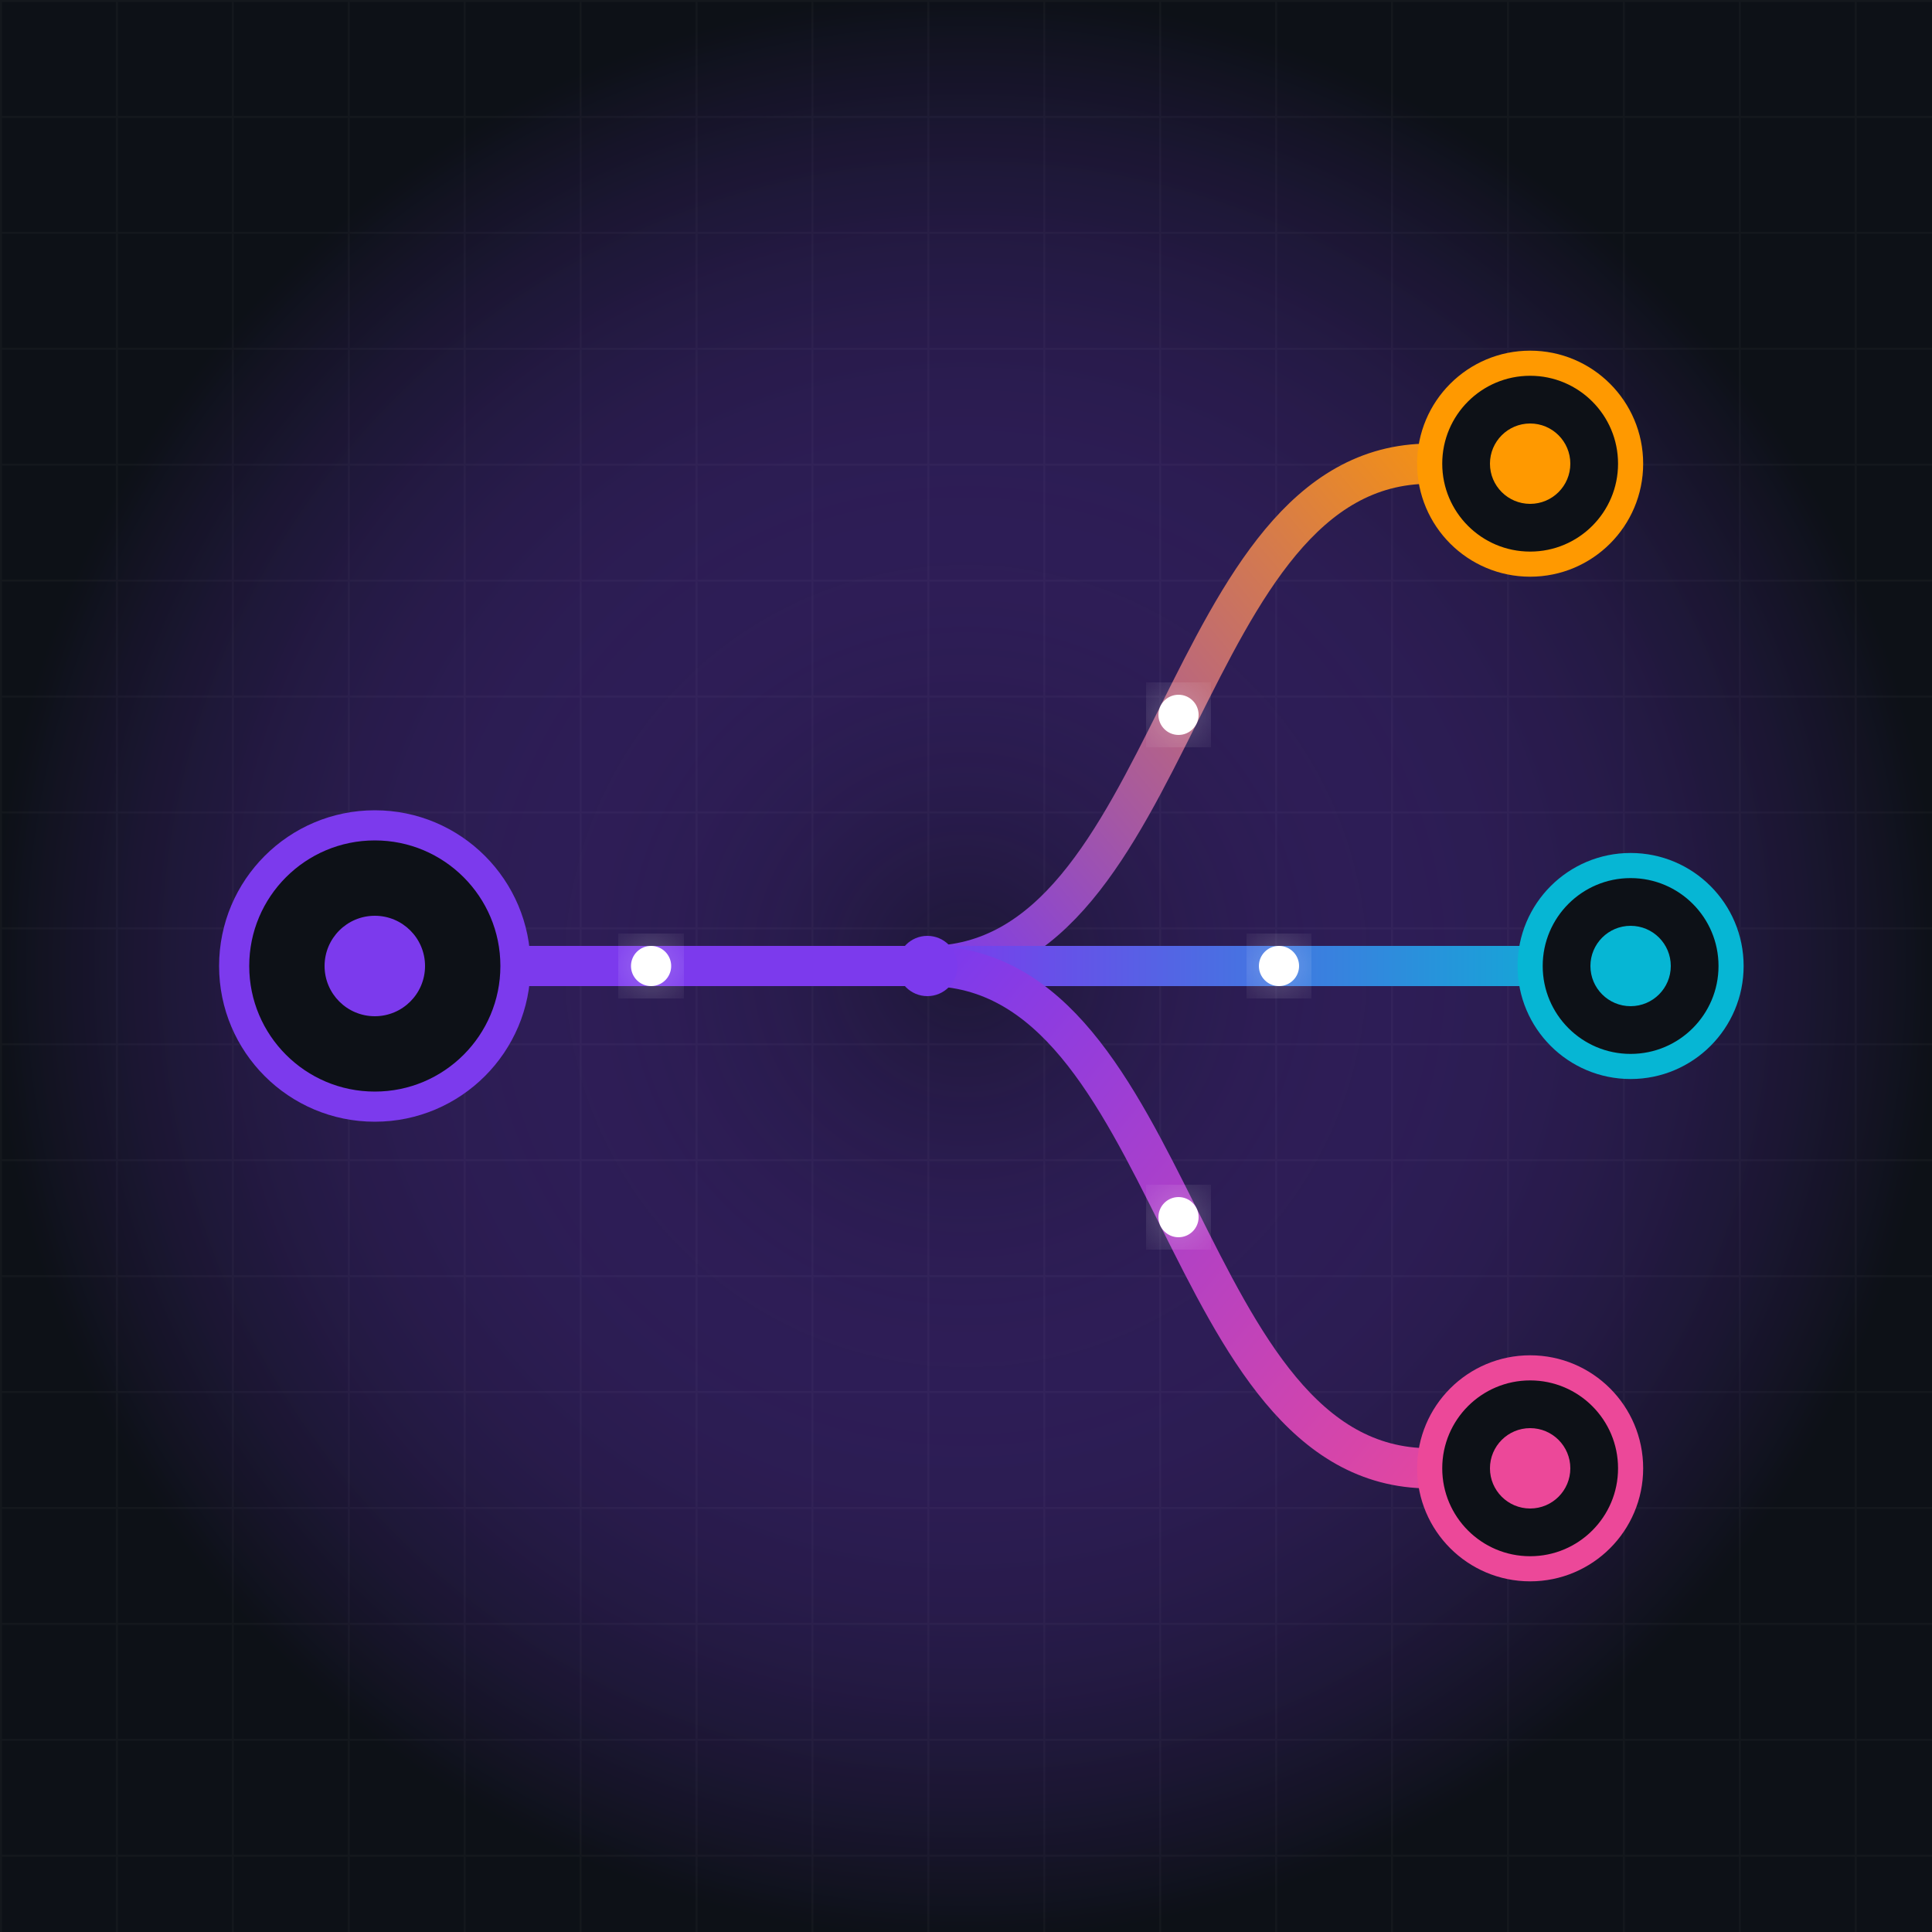
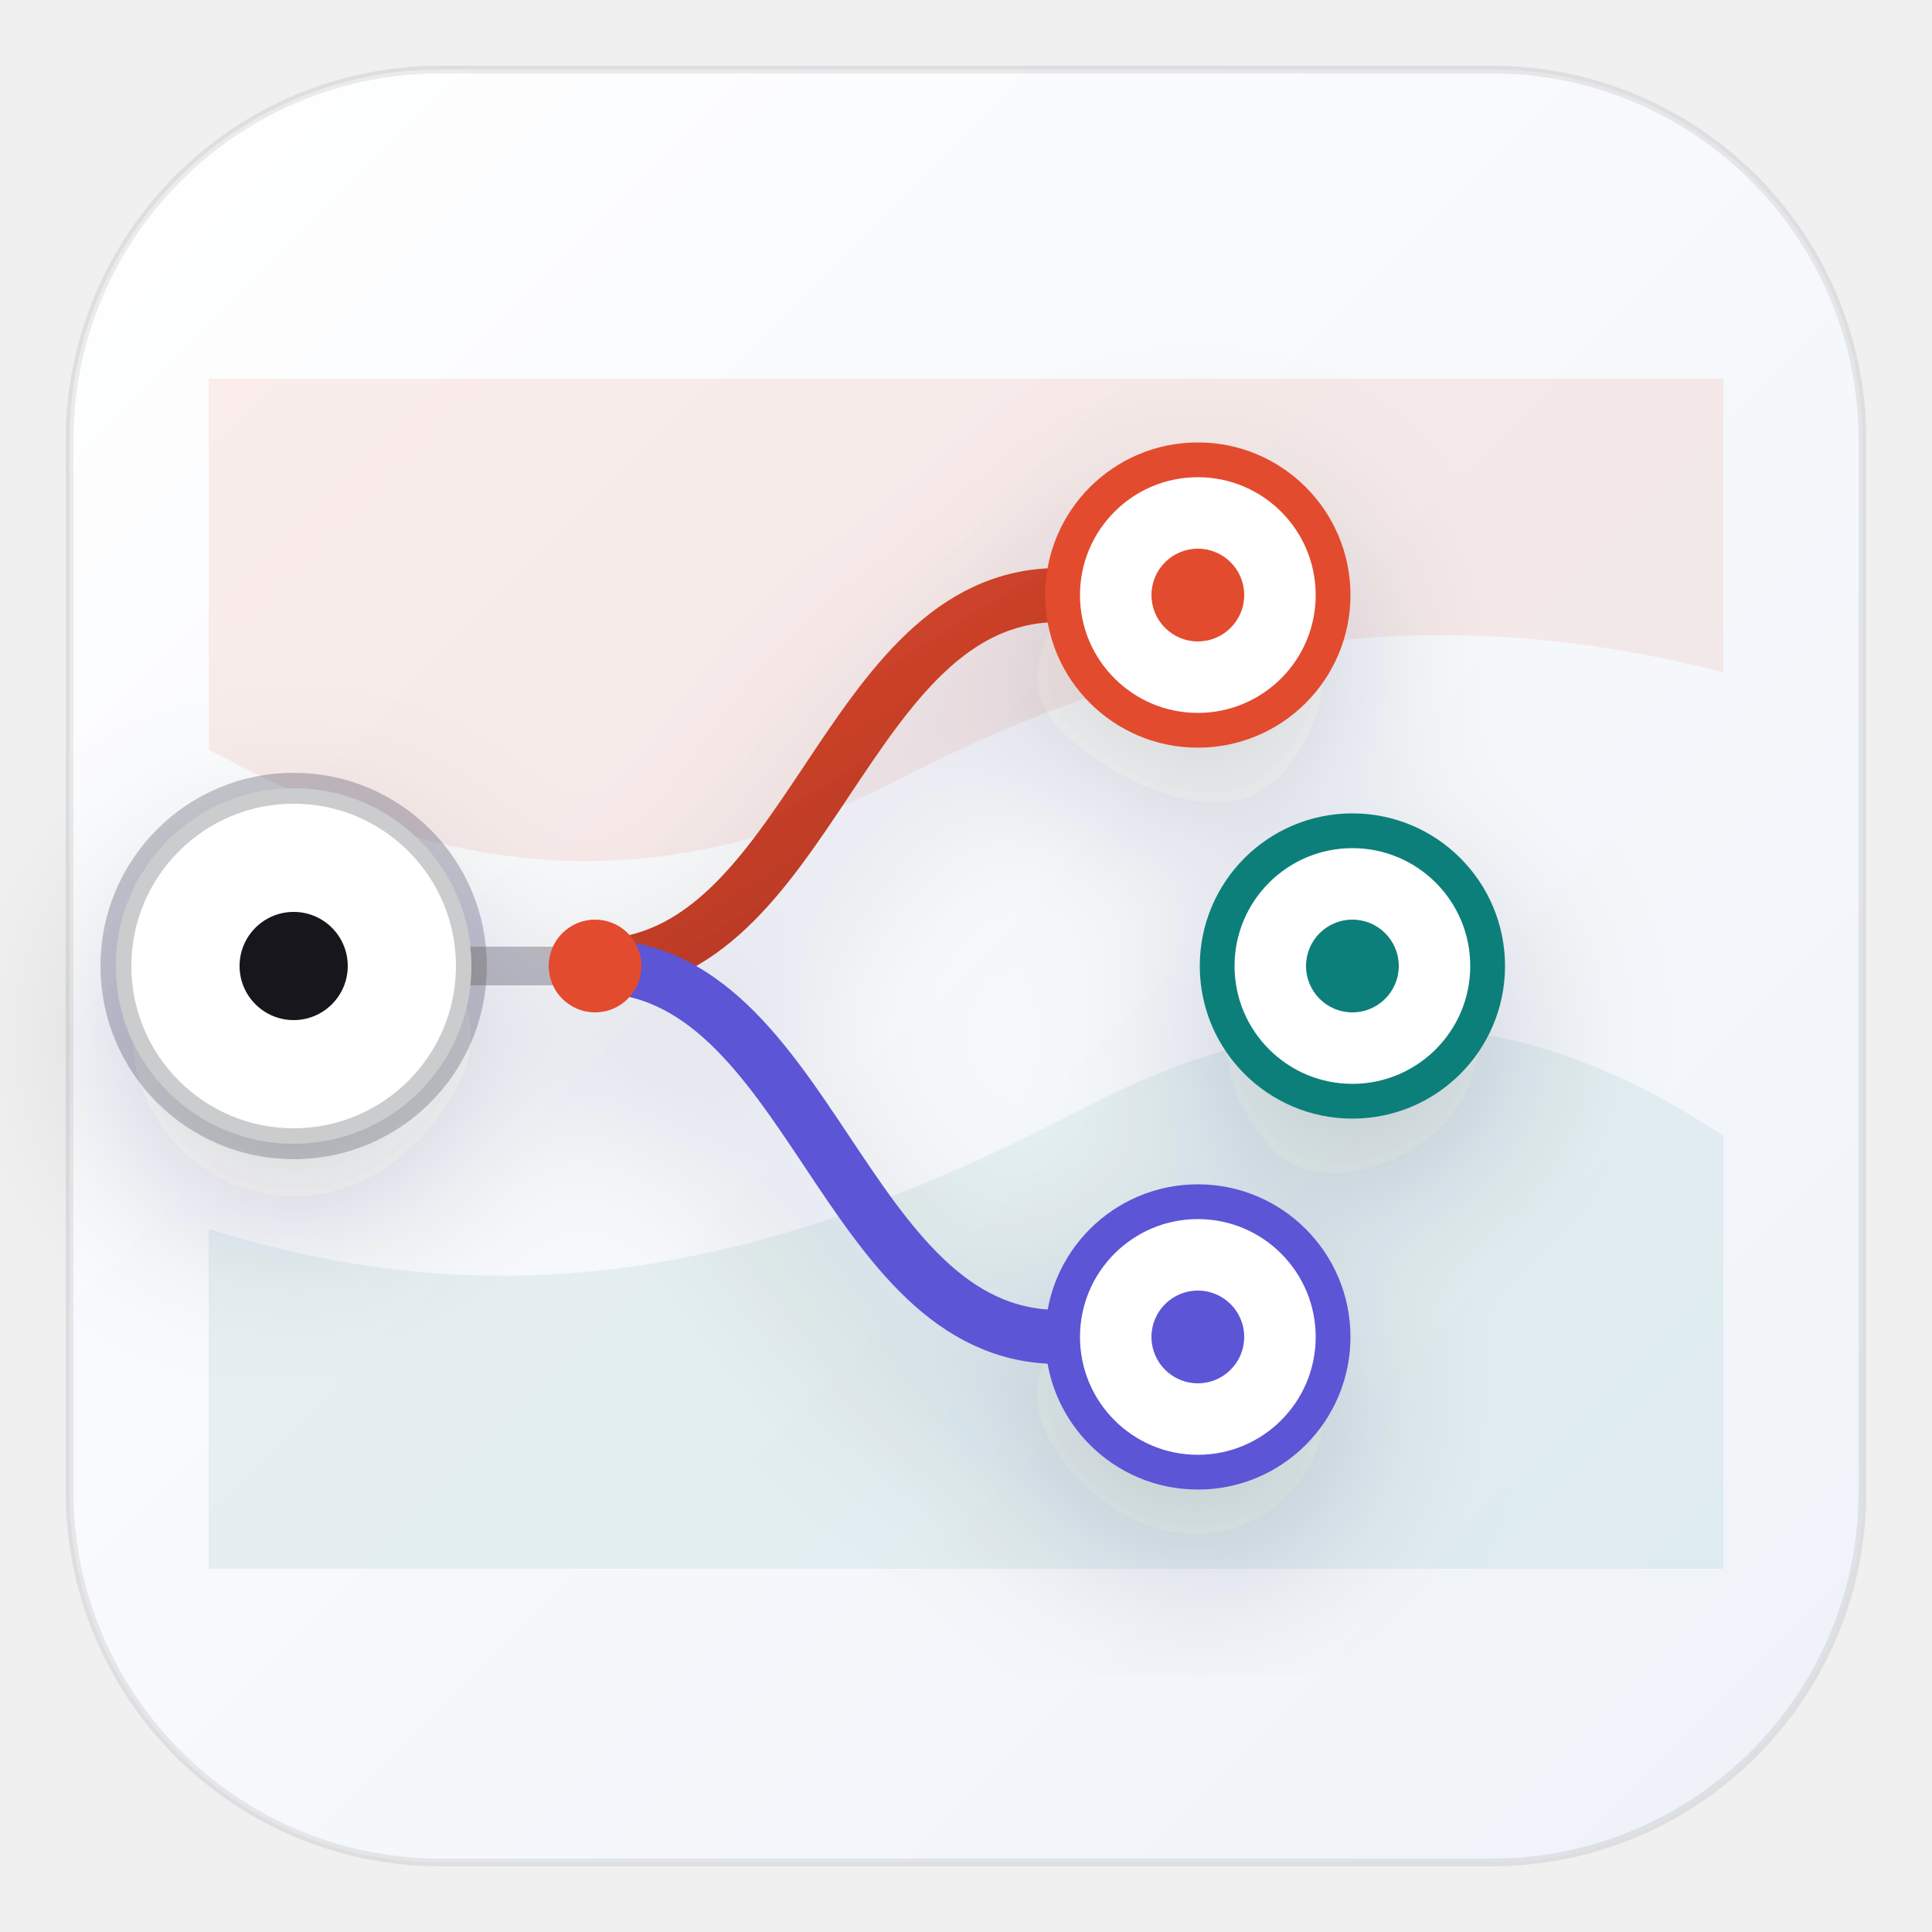
<svg xmlns="http://www.w3.org/2000/svg" viewBox="0 0 500 500" width="500" height="500">
  <defs>
-     <linearGradient id="gradTop" gradientUnits="userSpaceOnUse" x1="0" y1="0" x2="120" y2="-100">
-       <stop offset="0%" stop-color="#7C3AED" />
-       <stop offset="100%" stop-color="#FF9900" />
+     <linearGradient id="paper" x1="0" y1="0" x2="1" y2="1">
+       <stop offset="0%" stop-color="#FFFFFF" />
+       <stop offset="100%" stop-color="#EEF2F8" />
    </linearGradient>
-     <linearGradient id="gradMid" gradientUnits="userSpaceOnUse" x1="0" y1="0" x2="140" y2="0">
-       <stop offset="0%" stop-color="#7C3AED" />
-       <stop offset="100%" stop-color="#06B6D4" />
+     <linearGradient id="accentA" x1="0" y1="0" x2="1" y2="1">
+       <stop offset="0%" stop-color="#E24B2D" />
+       <stop offset="100%" stop-color="#9F2F20" />
    </linearGradient>
-     <linearGradient id="gradBot" gradientUnits="userSpaceOnUse" x1="0" y1="0" x2="120" y2="100">
-       <stop offset="0%" stop-color="#7C3AED" />
-       <stop offset="100%" stop-color="#EC4899" />
+     <linearGradient id="accentB" x1="0" y1="0" x2="1" y2="0">
+       <stop offset="0%" stop-color="#087F7A" />
+       <stop offset="100%" stop-color="#5B55D6" />
    </linearGradient>
-     <radialGradient id="bgGlow" cx="50%" cy="50%" r="50%">
-       <stop offset="0%" stop-color="#7C3AED" stop-opacity="0.15" />
-       <stop offset="100%" stop-color="#0D1117" stop-opacity="1" />
-     </radialGradient>
-     <filter id="glow" x="-30%" y="-30%" width="160%" height="160%">
-       <feGaussianBlur stdDeviation="6" result="blur" />
-       <feComposite in="SourceGraphic" in2="blur" operator="over" />
+     <filter id="shadow" x="-20%" y="-20%" width="140%" height="140%">
+       <feDropShadow dx="0" dy="18" stdDeviation="22" flood-color="#272D39" flood-opacity="0.18" />
    </filter>
-     <pattern id="grid" width="30" height="30" patternUnits="userSpaceOnUse">
-       <path d="M 30 0 L 0 0 0 30" fill="none" stroke="#FFFFFF" stroke-opacity="0.03" stroke-width="1" />
-     </pattern>
  </defs>
-   <rect width="500" height="500" fill="#0D1117" />
-   <rect width="500" height="500" fill="url(#bgGlow)" />
-   <rect width="500" height="500" fill="url(#grid)" />
-   <g transform="translate(240, 250) scale(1.3)">
-     <line x1="-110" y1="0" x2="0" y2="0" stroke="#7C3AED" stroke-width="8" stroke-linecap="round" />
-     <path d="M 0,0 C 50,0 50,-100 100,-100 L 120,-100" fill="none" stroke="url(#gradTop)" stroke-width="8" stroke-linecap="round" />
-     <line x1="0" y1="0" x2="140" y2="0" stroke="url(#gradMid)" stroke-width="8" stroke-linecap="round" />
-     <path d="M 0,0 C 50,0 50,100 100,100 L 120,100" fill="none" stroke="url(#gradBot)" stroke-width="8" stroke-linecap="round" />
-     <circle cx="0" cy="0" r="6" fill="#7C3AED" />
-     <circle cx="-55" cy="0" r="4" fill="#FFFFFF" filter="url(#glow)" />
-     <circle cx="50" cy="-50" r="4" fill="#FFFFFF" filter="url(#glow)" />
-     <circle cx="70" cy="0" r="4" fill="#FFFFFF" filter="url(#glow)" />
-     <circle cx="50" cy="50" r="4" fill="#FFFFFF" filter="url(#glow)" />
-     <circle cx="-110" cy="0" r="28" fill="#0D1117" stroke="#7C3AED" stroke-width="6" />
-     <circle cx="-110" cy="0" r="10" fill="#7C3AED" />
-     <circle cx="120" cy="-100" r="20" fill="#0D1117" stroke="#FF9900" stroke-width="5" />
-     <circle cx="120" cy="-100" r="8" fill="#FF9900" />
-     <circle cx="140" cy="0" r="20" fill="#0D1117" stroke="#06B6D4" stroke-width="5" />
-     <circle cx="140" cy="0" r="8" fill="#06B6D4" />
-     <circle cx="120" cy="100" r="20" fill="#0D1117" stroke="#EC4899" stroke-width="5" />
-     <circle cx="120" cy="100" r="8" fill="#EC4899" />
+   <rect x="18" y="18" width="464" height="464" rx="96" fill="url(#paper)" />
+   <path d="M 54 98 H 446 V 174 C 368 154 302 166 232 202 C 154 242 96 216 54 194 Z" fill="#E24B2D" opacity="0.09" />
+   <path d="M 446 406 H 54 V 318 C 136 344 206 326 282 286 C 356 248 410 270 446 294 Z" fill="#087F7A" opacity="0.08" />
+   <rect x="18" y="18" width="464" height="464" rx="96" fill="none" stroke="#16181D" stroke-opacity="0.08" stroke-width="2" />
+   <g transform="translate(154 250)" filter="url(#shadow)">
+     <line x1="-78" y1="0" x2="0" y2="0" stroke="#16181D" stroke-opacity="0.24" stroke-width="10" stroke-linecap="round" />
+     <path d="M 0 0 C 56 0 64 -96 120 -96 H 156" fill="none" stroke="url(#accentA)" stroke-width="14" stroke-linecap="round" />
+     <line x1="0" y1="0" x2="196" y2="0" stroke="url(#accentB)" stroke-width="14" stroke-linecap="round" />
+     <path d="M 0 0 C 56 0 64 96 120 96 H 156" fill="none" stroke="#5B55D6" stroke-width="14" stroke-linecap="round" />
+     <circle cx="-78" cy="0" r="46" fill="#FFFFFF" stroke="#16181D" stroke-opacity="0.22" stroke-width="8" />
+     <circle cx="-78" cy="0" r="14" fill="#16181D" />
+     <circle cx="0" cy="0" r="12" fill="#E24B2D" />
+     <circle cx="156" cy="-96" r="35" fill="#FFFFFF" stroke="#E24B2D" stroke-width="9" />
+     <circle cx="156" cy="-96" r="12" fill="#E24B2D" />
+     <circle cx="196" cy="0" r="35" fill="#FFFFFF" stroke="#087F7A" stroke-width="9" />
+     <circle cx="196" cy="0" r="12" fill="#087F7A" />
+     <circle cx="156" cy="96" r="35" fill="#FFFFFF" stroke="#5B55D6" stroke-width="9" />
+     <circle cx="156" cy="96" r="12" fill="#5B55D6" />
  </g>
</svg>
